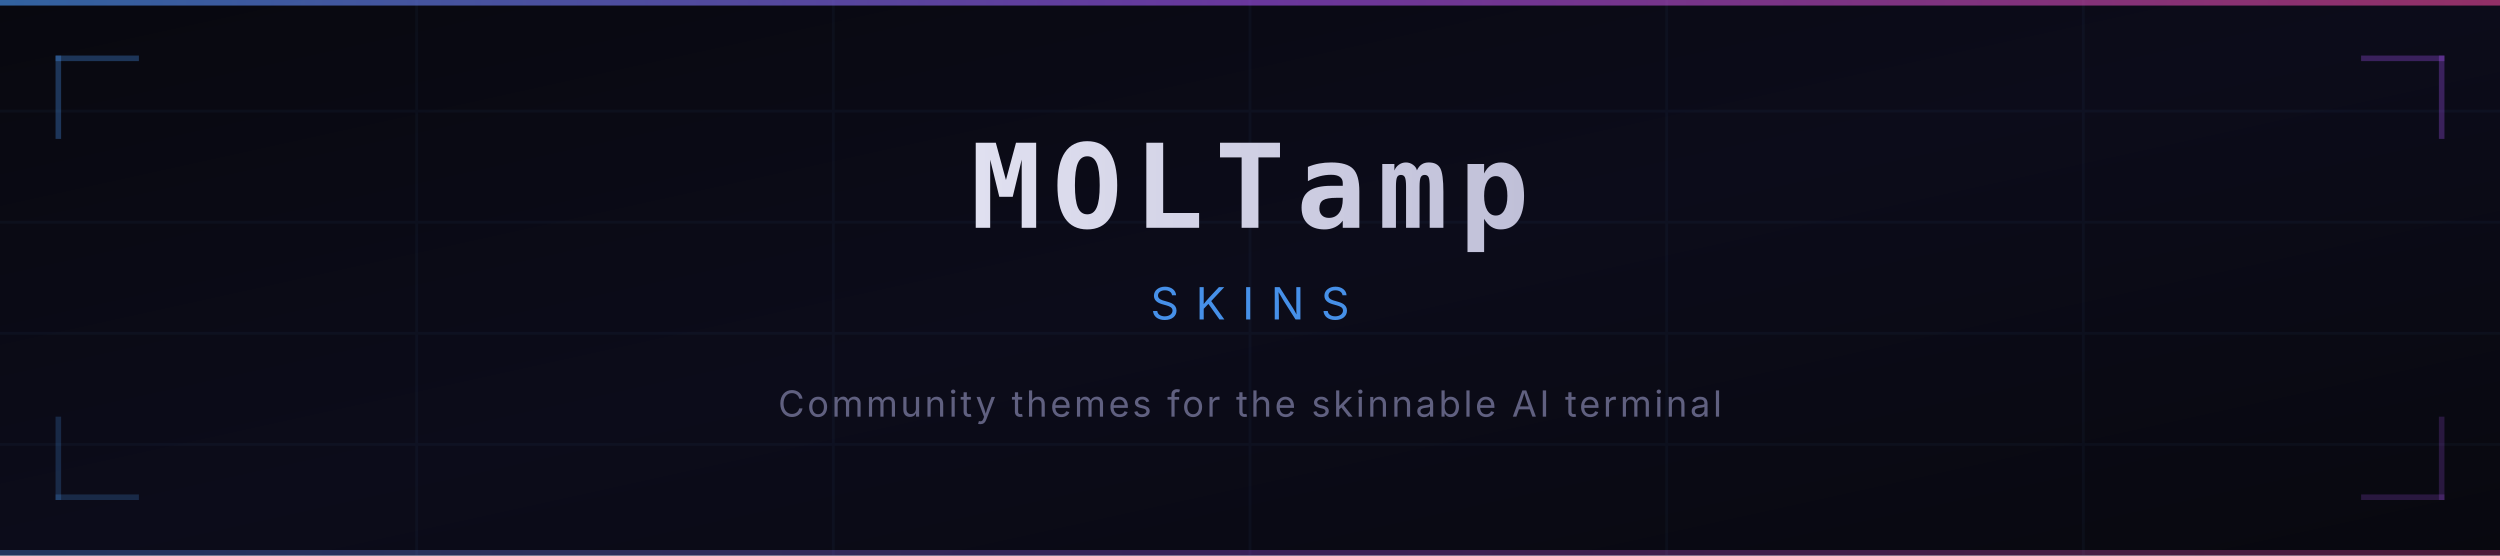
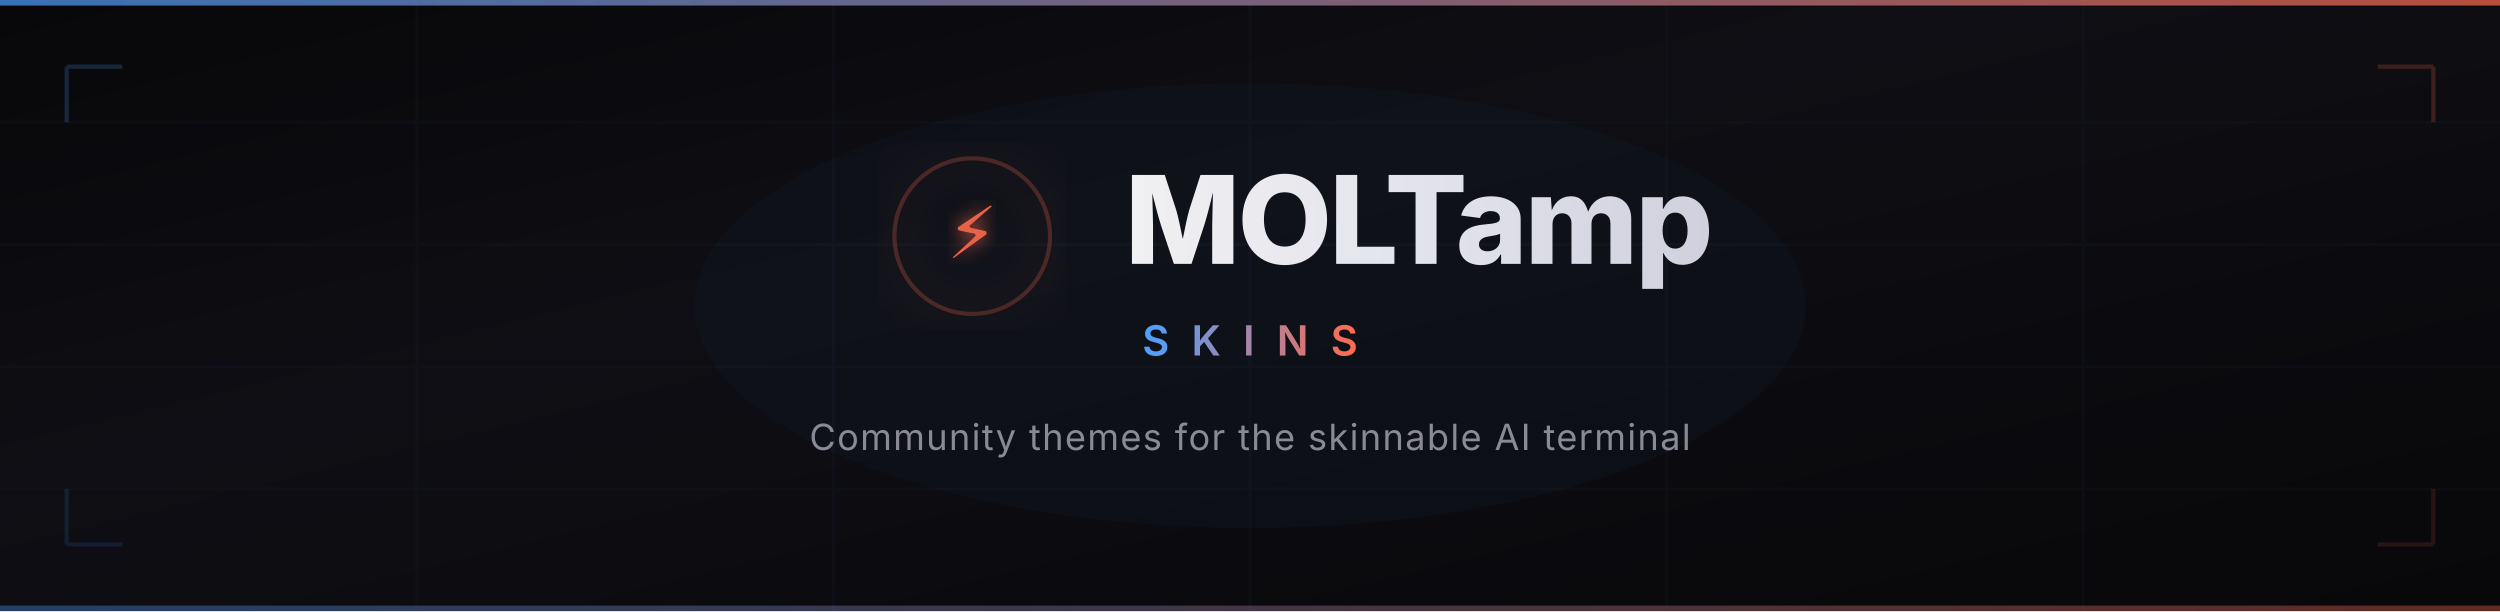
- <svg xmlns="http://www.w3.org/2000/svg" width="900" height="200" viewBox="0 0 900 200">
+ <svg xmlns="http://www.w3.org/2000/svg" width="900" height="220" viewBox="0 0 900 220">
  <defs>
    <linearGradient id="bg" x1="0%" y1="0%" x2="100%" y2="100%">
-       <stop offset="0%" stop-color="#08080f" />
-       <stop offset="50%" stop-color="#0c0c1a" />
-       <stop offset="100%" stop-color="#08080f" />
+       <stop offset="0%" stop-color="#08080a" />
+       <stop offset="40%" stop-color="#0e0e14" />
+       <stop offset="100%" stop-color="#08080a" />
    </linearGradient>
    <linearGradient id="accent" x1="0%" y1="0%" x2="100%" y2="0%">
      <stop offset="0%" stop-color="#4d9fff" />
-       <stop offset="50%" stop-color="#a855f7" />
-       <stop offset="100%" stop-color="#ec4899" />
+       <stop offset="100%" stop-color="#ff6b4d" />
    </linearGradient>
-     <linearGradient id="textfill" x1="0%" y1="0%" x2="100%" y2="0%">
-       <stop offset="0%" stop-color="#e0e0f0" />
-       <stop offset="100%" stop-color="#c0c0d8" />
+     <linearGradient id="titleGrad" x1="0%" y1="0%" x2="100%" y2="0%">
+       <stop offset="0%" stop-color="#f0f0f2" />
+       <stop offset="60%" stop-color="#e0e0ea" />
+       <stop offset="100%" stop-color="#d0d0de" />
+     </linearGradient>
+     <linearGradient id="subtitleGrad" x1="0%" y1="0%" x2="100%" y2="0%">
+       <stop offset="0%" stop-color="#4d9fff" />
+       <stop offset="100%" stop-color="#ff6b4d" />
    </linearGradient>
    <filter id="glow">
-       <feGaussianBlur stdDeviation="2" result="blur" />
+       <feGaussianBlur stdDeviation="3" result="blur" />
+       <feMerge>
+         <feMergeNode in="blur" />
+         <feMergeNode in="SourceGraphic" />
+       </feMerge>
+     </filter>
+     <filter id="accentGlow">
+       <feGaussianBlur stdDeviation="8" result="blur" />
      <feMerge>
        <feMergeNode in="blur" />
        <feMergeNode in="SourceGraphic" />
      </feMerge>
    </filter>
  </defs>
-   <rect width="900" height="200" fill="url(#bg)" />
-   <g opacity="0.04" stroke="#4d9fff">
-     <line x1="0" y1="40" x2="900" y2="40" />
-     <line x1="0" y1="80" x2="900" y2="80" />
-     <line x1="0" y1="120" x2="900" y2="120" />
-     <line x1="0" y1="160" x2="900" y2="160" />
-     <line x1="150" y1="0" x2="150" y2="200" />
-     <line x1="300" y1="0" x2="300" y2="200" />
-     <line x1="450" y1="0" x2="450" y2="200" />
-     <line x1="600" y1="0" x2="600" y2="200" />
-     <line x1="750" y1="0" x2="750" y2="200" />
+   <rect width="900" height="220" fill="url(#bg)" />
+   <g opacity="0.03" stroke="#4d9fff">
+     <line x1="0" y1="44" x2="900" y2="44" />
+     <line x1="0" y1="88" x2="900" y2="88" />
+     <line x1="0" y1="132" x2="900" y2="132" />
+     <line x1="0" y1="176" x2="900" y2="176" />
+     <line x1="150" y1="0" x2="150" y2="220" />
+     <line x1="300" y1="0" x2="300" y2="220" />
+     <line x1="450" y1="0" x2="450" y2="220" />
+     <line x1="600" y1="0" x2="600" y2="220" />
+     <line x1="750" y1="0" x2="750" y2="220" />
  </g>
-   <rect x="0" y="0" width="900" height="2" fill="url(#accent)" opacity="0.6" />
-   <rect x="0" y="198" width="900" height="2" fill="url(#accent)" opacity="0.3" />
-   <text x="450" y="82" text-anchor="middle" font-family="'SF Mono', 'JetBrains Mono', 'Fira Code', monospace" font-size="42" font-weight="700" fill="url(#textfill)" letter-spacing="4">MOLTamp</text>
-   <text x="450" y="115" text-anchor="middle" font-family="'Inter', 'SF Pro Display', -apple-system, sans-serif" font-size="16" fill="#4d9fff" opacity="0.9" letter-spacing="6" text-transform="uppercase">SKINS</text>
-   <text x="450" y="150" text-anchor="middle" font-family="'Inter', 'SF Pro Display', -apple-system, sans-serif" font-size="13" fill="#606080" letter-spacing="1">Community themes for the skinnable AI terminal</text>
-   <rect x="20" y="20" width="30" height="2" fill="#4d9fff" opacity="0.3" />
-   <rect x="20" y="20" width="2" height="30" fill="#4d9fff" opacity="0.3" />
-   <rect x="850" y="20" width="30" height="2" fill="#a855f7" opacity="0.3" />
-   <rect x="878" y="20" width="2" height="30" fill="#a855f7" opacity="0.3" />
-   <rect x="20" y="178" width="30" height="2" fill="#4d9fff" opacity="0.2" />
-   <rect x="20" y="150" width="2" height="30" fill="#4d9fff" opacity="0.2" />
-   <rect x="850" y="178" width="30" height="2" fill="#a855f7" opacity="0.2" />
-   <rect x="878" y="150" width="2" height="30" fill="#a855f7" opacity="0.2" />
+   <rect x="0" y="0" width="900" height="2" fill="url(#accent)" opacity="0.7" />
+   <ellipse cx="450" cy="110" rx="200" ry="80" fill="#4d9fff" opacity="0.03" />
+   <circle cx="350" cy="85" r="28" fill="none" stroke="#ff6b4d" stroke-width="1.5" opacity="0.25" filter="url(#accentGlow)" />
+   <text x="350" y="93" text-anchor="middle" font-family="'SF Mono', 'JetBrains Mono', monospace" font-size="26" font-weight="700" fill="#ff6b4d" opacity="0.9" filter="url(#glow)">⚡</text>
+   <text x="405" y="95" font-family="'Syne', 'Inter', 'SF Pro Display', -apple-system, sans-serif" font-size="44" font-weight="800" fill="url(#titleGrad)" letter-spacing="-1">MOLTamp</text>
+   <text x="450" y="128" text-anchor="middle" font-family="'Inter', 'SF Pro Display', -apple-system, sans-serif" font-size="15" fill="url(#subtitleGrad)" letter-spacing="8" font-weight="600">SKINS</text>
+   <text x="450" y="162" text-anchor="middle" font-family="'Inter', 'SF Pro Display', -apple-system, sans-serif" font-size="13" fill="#8a8a96" letter-spacing="0.5">Community themes for the skinnable AI terminal</text>
+   <g opacity="0.2">
+     <path d="M24 24 L24 44 M24 24 L44 24" stroke="#4d9fff" stroke-width="1.5" fill="none" />
+     <path d="M876 24 L876 44 M876 24 L856 24" stroke="#ff6b4d" stroke-width="1.5" fill="none" />
+     <path d="M24 196 L24 176 M24 196 L44 196" stroke="#4d9fff" stroke-width="1.5" fill="none" opacity="0.6" />
+     <path d="M876 196 L876 176 M876 196 L856 196" stroke="#ff6b4d" stroke-width="1.5" fill="none" opacity="0.6" />
+   </g>
+   <rect x="0" y="218" width="900" height="2" fill="url(#accent)" opacity="0.35" />
</svg>
